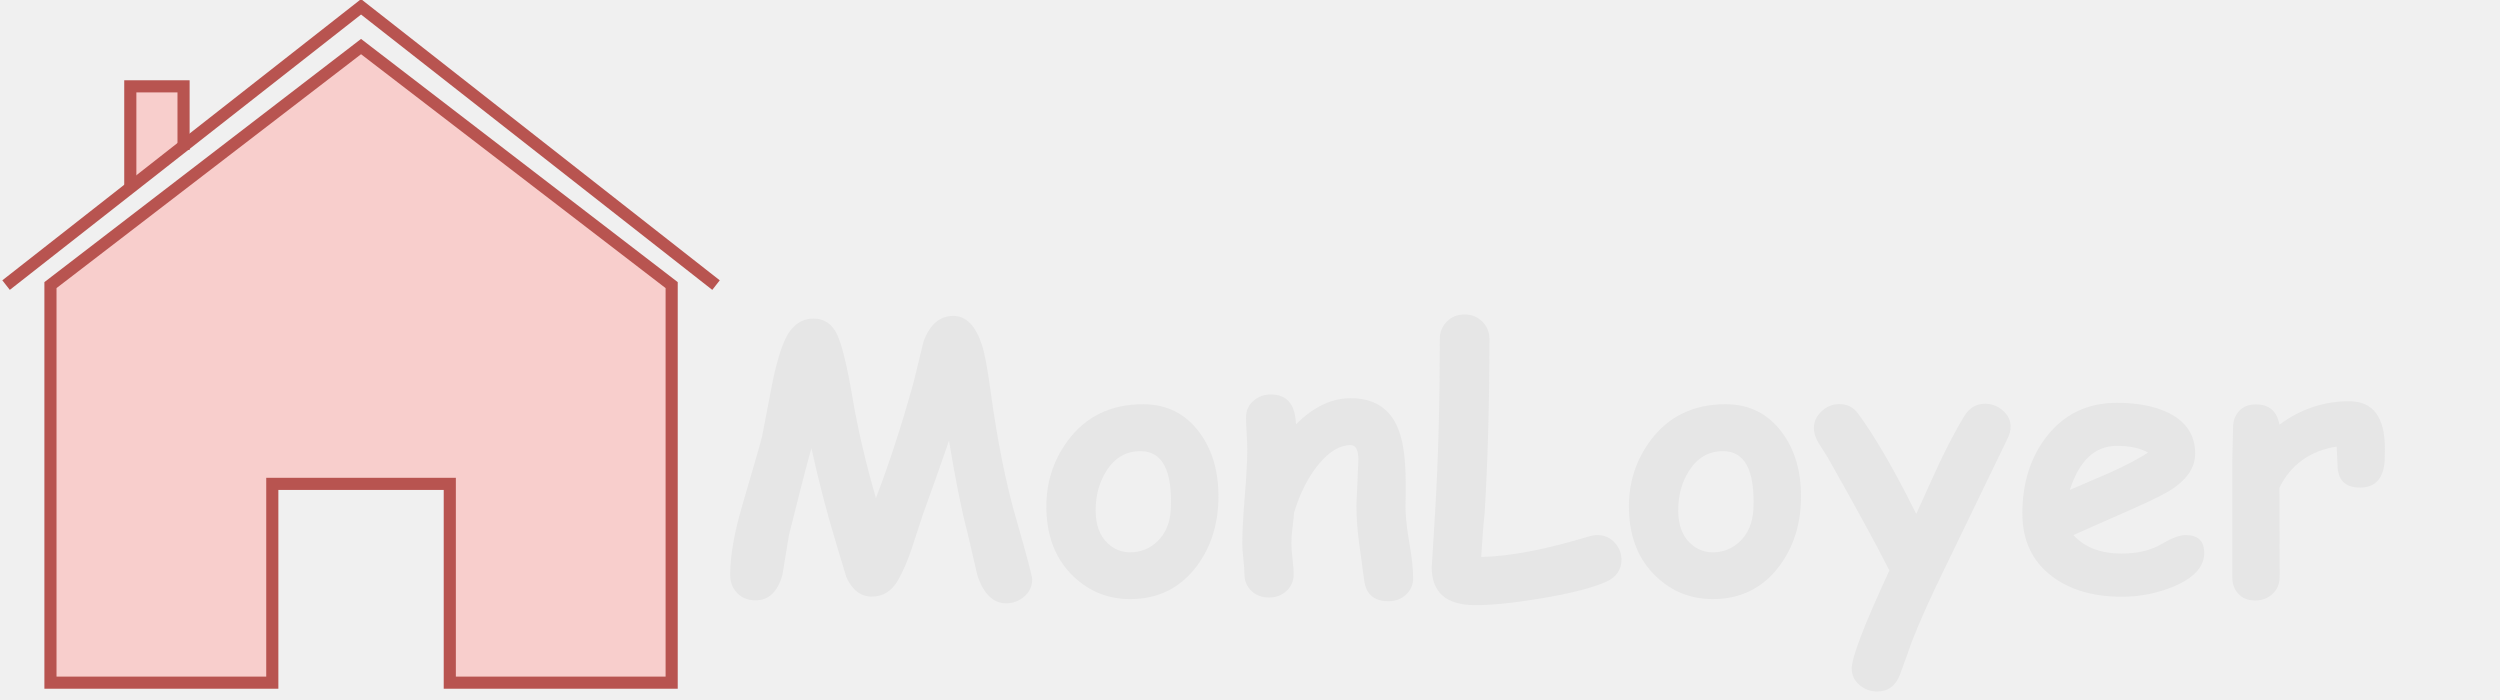
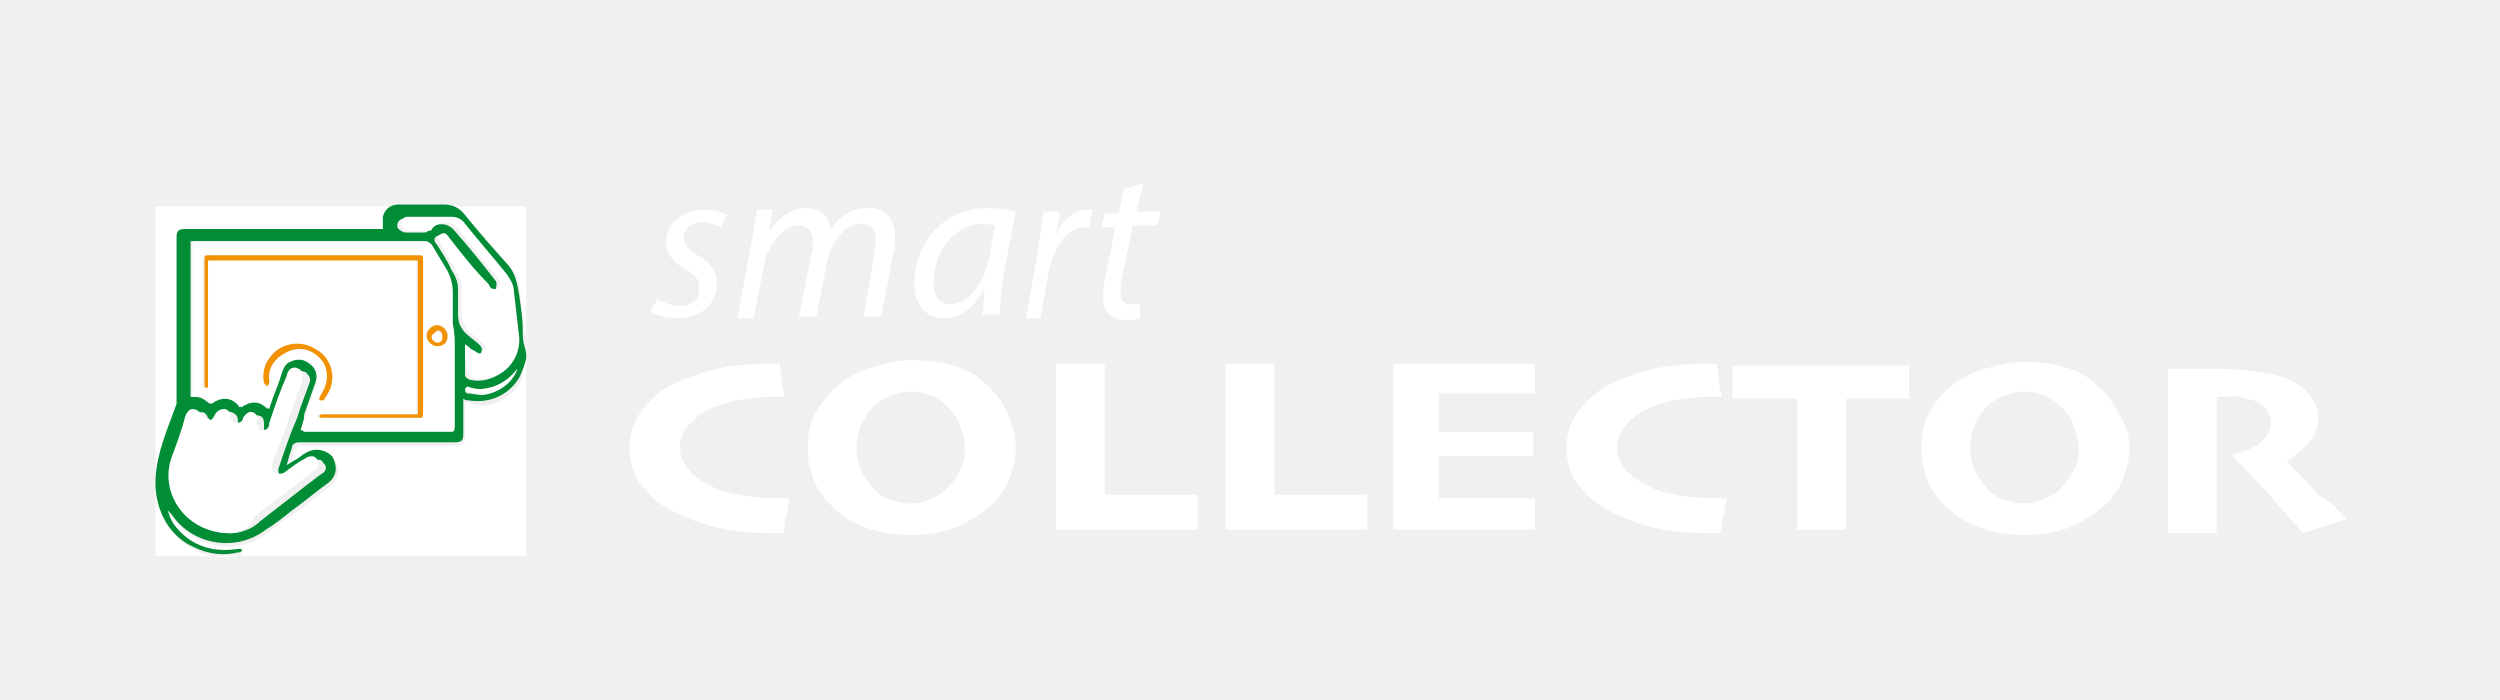
- <svg xmlns="http://www.w3.org/2000/svg" xmlns:xlink="http://www.w3.org/1999/xlink" width="618pt" height="173.04pt" viewBox="0 0 618 173.04" version="1.1" id="svg59">
-   <defs id="defs29">
-     <g id="g24">
-       <g id="glyph-0-0" />
-       <g id="glyph-0-1">
-         <path d="M 23.25 -34.719 C 21.926 -29.969 20.078 -22.805 17.703 -13.234 C 17.148 -9.922 16.609 -6.625 16.078 -3.344 C 14.879 0.82 12.672 2.906 9.453 2.906 C 7.43 2.906 5.832 2.211 4.656 0.828 C 3.664 -0.336 3.172 -1.727 3.172 -3.344 C 3.172 -8.082 4.18 -13.867 6.203 -20.703 C 9.211 -30.922 10.836 -36.586 11.078 -37.703 C 11.922 -42.211 12.785 -46.723 13.672 -51.234 C 14.984 -57.453 16.41 -61.594 17.953 -63.656 C 19.492 -65.719 21.438 -66.75 23.781 -66.75 C 26.445 -66.75 28.406 -65.398 29.656 -62.703 C 30.832 -60.16 32.094 -54.945 33.438 -47.062 C 34.727 -39.414 36.648 -31.188 39.203 -22.375 C 42.535 -31.07 45.641 -40.617 48.516 -51.016 L 50.984 -61.125 C 52.555 -65.312 55 -67.406 58.312 -67.406 C 61.508 -67.406 63.883 -64.977 65.438 -60.125 C 66.082 -58.156 66.77 -54.488 67.5 -49.125 C 69.195 -36.645 71.336 -25.953 73.922 -17.047 C 76.523 -7.992 77.828 -3.07 77.828 -2.281 C 77.828 -0.551 77.141 0.895 75.766 2.062 C 74.473 3.113 73.02 3.641 71.406 3.641 C 68.219 3.641 65.848 1.359 64.297 -3.203 L 61.828 -13.844 C 60.422 -19.113 58.898 -26.688 57.266 -36.562 C 55.941 -32.633 53.758 -26.469 50.719 -18.062 L 48.078 -9.969 C 46.992 -6.781 45.863 -4.16 44.688 -2.109 C 43.133 0.617 40.969 1.984 38.188 1.984 C 35.438 1.984 33.328 0.352 31.859 -2.906 L 29.406 -11.078 C 27.113 -18.578 25.062 -26.457 23.25 -34.719 Z M 23.25 -34.719 " id="path3" />
-       </g>
-       <g id="glyph-0-2">
-         <path d="M 22.594 2.594 C 17.164 2.594 12.504 0.734 8.609 -2.984 C 4.336 -7.055 2.098 -12.492 1.891 -19.297 C 1.68 -25.766 3.453 -31.535 7.203 -36.609 C 11.66 -42.586 17.859 -45.578 25.797 -45.578 C 31.648 -45.578 36.305 -43.234 39.766 -38.547 C 42.867 -34.328 44.422 -29.098 44.422 -22.859 C 44.422 -16.055 42.609 -10.254 38.984 -5.453 C 34.91 -0.086 29.445 2.594 22.594 2.594 Z M 25.219 -33.969 C 21.613 -34 18.773 -32.359 16.703 -29.047 C 14.941 -26.266 14.062 -23.016 14.062 -19.297 C 14.062 -15.773 15.055 -13.078 17.047 -11.203 C 18.629 -9.711 20.477 -8.969 22.594 -8.969 C 25.133 -8.969 27.344 -9.832 29.219 -11.562 C 31.363 -13.582 32.508 -16.32 32.656 -19.781 C 33.031 -29.207 30.551 -33.938 25.219 -33.969 Z M 25.219 -33.969 " id="path6" />
-       </g>
-       <g id="glyph-0-3">
-         <path d="M 39.109 3.125 C 35.504 3.125 33.5 1.348 33.094 -2.203 C 32.676 -5.211 32.266 -8.242 31.859 -11.297 C 31.422 -14.516 31.203 -17.547 31.203 -20.391 C 31.203 -21.148 31.254 -22.453 31.359 -24.297 C 31.461 -26.148 31.516 -27.457 31.516 -28.219 C 31.516 -28.414 31.539 -28.93 31.594 -29.766 C 31.656 -30.609 31.688 -31.289 31.688 -31.812 C 31.688 -34.25 31.055 -35.469 29.797 -35.469 C 27.098 -35.469 24.453 -33.891 21.859 -30.734 C 19.266 -27.586 17.238 -23.598 15.781 -18.766 C 15.719 -17.797 15.582 -16.504 15.375 -14.891 C 15.207 -13.578 15.125 -12.289 15.125 -11.031 C 15.125 -10.207 15.219 -8.969 15.406 -7.312 C 15.594 -5.656 15.688 -4.422 15.688 -3.609 C 15.688 -1.93 15.109 -0.547 13.953 0.547 C 12.797 1.648 11.336 2.203 9.578 2.203 C 7.816 2.203 6.363 1.648 5.219 0.547 C 4.082 -0.547 3.516 -1.93 3.516 -3.609 C 3.516 -4.422 3.426 -5.656 3.25 -7.312 C 3.07 -8.969 2.984 -10.207 2.984 -11.031 C 2.984 -13.844 3.188 -17.754 3.594 -22.766 C 4.008 -27.773 4.219 -31.688 4.219 -34.5 C 4.219 -35.375 4.164 -36.68 4.062 -38.422 C 3.957 -40.172 3.906 -41.469 3.906 -42.312 C 3.906 -43.957 4.5 -45.312 5.688 -46.375 C 6.875 -47.445 8.332 -47.984 10.062 -47.984 C 13.906 -47.984 15.957 -45.688 16.219 -41.094 L 16.266 -40.609 C 20.535 -44.91 25.047 -47.062 29.797 -47.062 C 35.328 -47.062 39.148 -44.75 41.266 -40.125 C 42.672 -37.02 43.375 -32.375 43.375 -26.188 L 43.375 -23.078 C 43.344 -21.723 43.328 -20.77 43.328 -20.219 C 43.328 -17.926 43.641 -14.977 44.266 -11.375 C 44.898 -7.781 45.219 -4.852 45.219 -2.594 C 45.219 -0.945 44.629 0.414 43.453 1.5 C 42.285 2.582 40.836 3.125 39.109 3.125 Z M 39.109 3.125 " id="path9" />
-       </g>
-       <g id="glyph-0-4">
-         <path d="M 45.797 -1.672 C 42.336 -0.148 36.988 1.211 29.75 2.422 C 23.125 3.535 17.691 4.094 13.453 4.094 C 6.273 4.094 2.688 0.941 2.688 -5.359 C 2.688 -4.859 2.977 -9.504 3.562 -19.297 C 4.32 -32.004 4.703 -46.156 4.703 -61.75 C 4.703 -63.414 5.281 -64.832 6.438 -66 C 7.594 -67.176 9.051 -67.766 10.812 -67.766 C 12.57 -67.766 14.035 -67.176 15.203 -66 C 16.379 -64.832 16.969 -63.414 16.969 -61.75 C 16.969 -46.133 16.57 -31.75 15.781 -18.594 C 15.508 -16.25 15.227 -12.66 14.938 -7.828 C 21.883 -7.941 30.789 -9.641 41.656 -12.922 C 42.332 -13.129 42.977 -13.234 43.594 -13.234 C 45.438 -13.234 46.93 -12.555 48.078 -11.203 C 49.098 -10.004 49.609 -8.656 49.609 -7.156 C 49.609 -4.645 48.336 -2.816 45.797 -1.672 Z M 45.797 -1.672 " id="path12" />
-       </g>
-       <g id="glyph-0-5">
-         <path d="M 48.172 -37.141 C 44.973 -30.484 39.914 -20.035 33 -5.797 C 29.25 1.848 26.395 8.191 24.438 13.234 C 23.82 15.047 22.852 17.738 21.531 21.312 C 20.477 24.062 18.602 25.438 15.906 25.438 C 14.238 25.438 12.773 24.895 11.516 23.812 C 10.254 22.727 9.625 21.367 9.625 19.734 C 9.625 17.004 12.727 8.93 18.938 -4.484 C 15.719 -10.836 10.609 -20.195 3.609 -32.562 C 2.898 -33.676 2.18 -34.805 1.453 -35.953 C 0.66 -37.297 0.266 -38.523 0.266 -39.641 C 0.266 -41.223 0.895 -42.613 2.156 -43.812 C 3.414 -45.008 4.863 -45.609 6.5 -45.609 C 8.438 -45.609 9.945 -44.895 11.031 -43.469 C 15.188 -37.926 20.035 -29.586 25.578 -18.453 C 28.711 -25.398 30.617 -29.594 31.297 -31.031 C 33.367 -35.395 35.398 -39.234 37.391 -42.547 C 38.648 -44.648 40.379 -45.703 42.578 -45.703 C 44.223 -45.703 45.688 -45.145 46.969 -44.031 C 48.258 -42.914 48.906 -41.555 48.906 -39.953 C 48.906 -39.098 48.66 -38.16 48.172 -37.141 Z M 48.172 -37.141 " id="path15" />
-       </g>
-       <g id="glyph-0-6">
-         <path d="M 26.625 2.016 C 19.625 2.016 13.898 0.348 9.453 -2.984 C 4.523 -6.68 2.062 -11.883 2.062 -18.594 C 2.062 -26 4.008 -32.266 7.906 -37.391 C 12.25 -43.078 18.094 -45.922 25.438 -45.922 C 30.539 -45.922 34.773 -45.102 38.141 -43.469 C 42.566 -41.289 44.781 -37.922 44.781 -33.359 C 44.781 -30.129 42.977 -27.27 39.375 -24.781 C 37.738 -23.645 34.441 -21.977 29.484 -19.781 L 14.672 -13.234 C 16.078 -11.703 17.773 -10.555 19.766 -9.797 C 21.766 -9.035 24.051 -8.656 26.625 -8.656 C 30.551 -8.656 33.879 -9.461 36.609 -11.078 C 39.035 -12.516 40.984 -13.234 42.453 -13.234 C 45.492 -13.234 47.016 -11.754 47.016 -8.797 C 47.016 -5.453 44.57 -2.723 39.688 -0.609 C 35.582 1.141 31.227 2.016 26.625 2.016 Z M 25.438 -35.281 C 22.719 -35.281 20.391 -34.375 18.453 -32.562 C 16.523 -30.75 14.973 -28.023 13.797 -24.391 C 17.109 -25.828 20.406 -27.25 23.688 -28.656 C 27.645 -30.438 30.797 -32.094 33.141 -33.625 C 31.172 -34.727 28.602 -35.281 25.438 -35.281 Z M 25.438 -35.281 " id="path18" />
-       </g>
-       <g id="glyph-0-7">
-         <path d="M 41.312 -31.688 C 41.039 -27.207 39.004 -24.969 35.203 -24.969 C 31.504 -24.969 29.656 -26.867 29.656 -30.672 L 29.438 -35.109 C 22.852 -34.055 18.141 -30.676 15.297 -24.969 L 15.344 -2.859 C 15.344 -1.191 14.77 0.188 13.625 1.281 C 12.477 2.383 11.023 2.938 9.266 2.938 C 7.453 2.938 6.047 2.352 5.047 1.188 C 4.109 0.133 3.641 -1.211 3.641 -2.859 L 3.641 -31.641 C 3.641 -32.547 3.672 -33.898 3.734 -35.703 C 3.797 -37.504 3.828 -38.859 3.828 -39.766 C 3.828 -41.41 4.316 -42.781 5.297 -43.875 C 6.273 -44.977 7.676 -45.531 9.5 -45.531 C 12.75 -45.531 14.68 -43.859 15.297 -40.516 C 20.484 -44.379 26.238 -46.312 32.562 -46.312 C 38.426 -46.312 41.359 -42.414 41.359 -34.625 C 41.359 -33.133 41.344 -32.156 41.312 -31.688 Z M 41.312 -31.688 " id="path21" />
-       </g>
+ <svg xmlns="http://www.w3.org/2000/svg" version="1.1" id="Calque_1" x="0px" y="0px" viewBox="0 0 143 40" style="enable-background:new 0 0 143 40;" xml:space="preserve">
+   <style type="text/css">
+ 	.st0{fill:#FFFFFF;}
+ 	.st1{fill:#008D36;}
+ 	.st2{fill:#F39200;}
+ </style>
+   <g>
+     <path class="st0" d="M30.1,20.5c0,3.8,0,7.6,0,11.3c-7.1,0-14.1,0-21.2,0c0-6.7,0-13.3,0-20c7.1,0,14.1,0,21.2,0c0,2.7,0,5.4,0,8.1   c0-0.3,0-0.6-0.1-0.9c-0.1-0.7-0.2-1.3-0.2-2c-0.1-0.6-0.1-1.2-0.6-1.7c-0.8-1-1.6-1.9-2.5-2.9c-0.3-0.4-0.7-0.6-1.2-0.6   c-0.9,0-1.7,0-2.6,0c-0.4,0-0.8,0.3-0.9,0.7c-0.1,0.2,0,0.5,0,0.7c-0.1,0-0.2,0-0.3,0c-3.7,0-7.3,0-11,0c-0.4,0-0.5,0.1-0.5,0.5   c0,3.1,0,6.1,0,9.2c0,0.1,0,0.2,0,0.3C9.7,24.7,9.1,26,9,27.5c-0.1,1.6,0.7,3.3,2.2,4c0.8,0.4,1.6,0.4,2.5,0.3   c0.1,0,0.1-0.1,0.2-0.1c0,0,0-0.1,0-0.1c-0.1,0-0.2,0-0.2,0c-1.3,0.2-2.5-0.1-3.4-1.1c-0.3-0.3-0.5-0.7-0.6-1.1   c0.1,0.1,0.1,0.1,0.2,0.2c1.2,1.8,3.7,2.2,5.4,0.9c0.5-0.4,1-0.8,1.5-1.1c0.7-0.5,1.4-1.1,2.1-1.6c0.5-0.4,0.6-1,0.2-1.5   c-0.3-0.5-1-0.6-1.5-0.2c-0.2,0.1-0.4,0.3-0.6,0.4c-0.1,0.1-0.3,0.2-0.5,0.3c0.1-0.4,0.3-0.7,0.3-1c0.1-0.2,0.2-0.3,0.4-0.3   c3,0,5.9,0,8.9,0c0.4,0,0.5-0.1,0.5-0.5c0-0.6,0-1.2,0-1.7c0-0.1,0-0.2,0-0.3c0.1,0,0.2,0,0.3,0.1c1.1,0.3,2.3-0.2,2.9-1.3   C29.9,21.2,30,20.8,30.1,20.5z" />
+     <path class="st1" d="M30.1,20.5c-0.1,0.4-0.2,0.7-0.4,1.1c-0.6,1-1.7,1.5-2.9,1.3c-0.1,0-0.2,0-0.3-0.1c0,0.1,0,0.2,0,0.3   c0,0.6,0,1.2,0,1.7c0,0.4-0.1,0.5-0.5,0.5c-3,0-5.9,0-8.9,0c-0.2,0-0.4,0.1-0.4,0.3c-0.1,0.3-0.2,0.6-0.3,1   c0.2-0.1,0.3-0.2,0.5-0.3c0.2-0.1,0.4-0.3,0.6-0.4c0.5-0.3,1.1-0.2,1.5,0.2c0.3,0.5,0.3,1.1-0.2,1.5c-0.7,0.5-1.4,1.1-2.1,1.6   c-0.5,0.4-1,0.8-1.5,1.1c-1.7,1.3-4.2,0.9-5.4-0.9c-0.1-0.1-0.1-0.1-0.2-0.2c0.1,0.4,0.3,0.8,0.6,1.1c0.9,1,2.1,1.3,3.4,1.1   c0.1,0,0.2,0,0.2,0c0,0,0.1,0.1,0,0.1c0,0.1-0.1,0.1-0.2,0.1c-0.8,0.2-1.7,0.1-2.5-0.3c-1.6-0.7-2.3-2.4-2.2-4   c0.1-1.5,0.7-2.8,1.2-4.2c0-0.1,0-0.2,0-0.3c0-3.1,0-6.1,0-9.2c0-0.4,0.1-0.5,0.5-0.5c3.7,0,7.3,0,11,0c0.1,0,0.2,0,0.3,0   c0-0.3,0-0.5,0-0.7c0.1-0.4,0.4-0.7,0.9-0.7c0.9,0,1.7,0,2.6,0c0.5,0,0.9,0.2,1.2,0.6c0.8,1,1.6,1.9,2.5,2.9   c0.4,0.5,0.5,1.1,0.6,1.7c0.1,0.7,0.2,1.3,0.2,2c0,0.3,0,0.6,0.1,0.9C30.1,20.1,30.1,20.3,30.1,20.5z M17.2,24.6c0.1,0,0.2,0,0.2,0   c2.8,0,5.6,0,8.4,0c0.2,0,0.2-0.1,0.2-0.3c0-1.5,0-3.1,0-4.6c0-0.4,0-0.8-0.2-1.2c0-0.1,0-0.1,0-0.2c0-0.5,0-1.1,0-1.6   c0-0.4-0.1-0.9-0.3-1.2c-0.3-0.5-0.6-1-0.9-1.5c-0.1-0.2-0.2-0.2-0.4-0.2c-4.3,0-8.6,0-13,0c-0.1,0-0.2,0-0.3,0c0,3,0,5.9,0,8.9   c0.5,0,0.6,0,1.1,0.4c0.3-0.2,0.5-0.4,0.9-0.3c0.3,0,0.6,0.2,0.8,0.5c0.6-0.4,1.1-0.4,1.6,0.1c0.2-0.7,0.5-1.3,0.7-2   c0.1-0.3,0.3-0.5,0.5-0.7c0.4-0.2,0.8-0.2,1.2,0.1c0.4,0.3,0.5,0.7,0.3,1.2c-0.2,0.6-0.4,1.1-0.6,1.7C17.4,24,17.3,24.3,17.2,24.6z    M13.2,30.5c0.5,0,1.2-0.2,1.7-0.7c0.9-0.7,1.8-1.4,2.7-2.1c0.3-0.2,0.5-0.4,0.8-0.6c0.2-0.1,0.3-0.3,0.2-0.5   c-0.1-0.1-0.2-0.3-0.3-0.3c-0.1,0-0.3,0-0.4,0.1c-0.4,0.3-0.8,0.6-1.2,0.8c-0.1,0.1-0.3,0.1-0.4,0.1c-0.3,0-0.5-0.3-0.3-0.7   c0.3-0.9,0.6-1.8,1-2.7c0.2-0.7,0.5-1.4,0.7-2c0.1-0.2,0-0.4-0.2-0.6c-0.2-0.1-0.4-0.1-0.5,0c-0.1,0.1-0.2,0.2-0.2,0.4   c-0.3,0.9-0.6,1.8-1,2.7c0,0.1-0.1,0.2-0.1,0.3c-0.1,0.1-0.3,0.2-0.4,0.1c-0.1-0.1-0.2-0.2-0.2-0.3c0-0.1,0-0.2,0-0.2   c0-0.2,0-0.4-0.2-0.5c-0.3-0.1-0.5,0-0.6,0.3c-0.1,0.2-0.2,0.3-0.4,0.3c-0.2,0-0.3-0.2-0.3-0.4c0-0.2-0.1-0.3-0.3-0.4   c-0.2-0.1-0.4,0-0.6,0.3c-0.1,0.2-0.2,0.3-0.4,0.3c-0.1,0-0.3-0.2-0.4-0.3c-0.1-0.2-0.2-0.4-0.5-0.3c-0.3,0-0.4,0.2-0.4,0.4   c-0.3,0.8-0.6,1.6-0.8,2.4C9.1,28.3,10.7,30.5,13.2,30.5z M26.6,19.7c0,0.6,0,1.1,0,1.7c0,0.2,0.1,0.2,0.2,0.3   c1.4,0.4,2.8-0.8,2.7-2.3c-0.1-0.9-0.2-1.7-0.3-2.6c0-0.4-0.2-0.7-0.4-1c-0.8-1-1.6-1.9-2.4-2.9c-0.2-0.2-0.5-0.4-0.8-0.4   c-0.8,0-1.7,0-2.5,0c-0.3,0-0.5,0.4-0.3,0.6c0.1,0.1,0.3,0.2,0.4,0.2c0.4,0,0.7,0,1.1,0c0.1,0,0.2-0.1,0.2-0.1   c0.4-0.5,1.1-0.5,1.5,0c0.8,0.9,1.6,1.9,2.3,2.8c0,0,0.1,0.1,0.1,0.2c0,0.1,0,0.3-0.1,0.4c-0.1,0.1-0.3,0-0.4,0   c-0.1,0-0.2-0.2-0.2-0.3c-0.7-0.9-1.4-1.8-2.2-2.6c-0.2-0.2-0.3-0.3-0.5-0.2c-0.2,0.1-0.2,0.3,0,0.5c0.3,0.5,0.6,0.9,0.8,1.4   c0.2,0.3,0.4,0.7,0.4,1.1c0,0.5,0,1,0,1.5c0,0.5,0.2,0.9,0.6,1.2c0.2,0.2,0.4,0.3,0.6,0.5c0.2,0.2,0.2,0.3,0.1,0.5   c-0.1,0.2-0.3,0.2-0.5,0C27,20,26.8,19.8,26.6,19.7z M29.6,21.1c-0.8,1-1.8,1.3-3,1.1c0,0.2,0,0.2,0.1,0.3c0.3,0,0.6,0.1,0.9,0.1   C28.5,22.5,29.3,21.9,29.6,21.1z" />
+     <path class="st0" d="M17.2,24.6c0.1-0.3,0.2-0.6,0.3-0.9c0.2-0.6,0.4-1.1,0.6-1.7c0.2-0.5,0-0.9-0.3-1.2c-0.4-0.3-0.8-0.3-1.2-0.1   c-0.3,0.1-0.4,0.4-0.5,0.7c-0.2,0.7-0.5,1.3-0.7,2c-0.5-0.5-1-0.5-1.6-0.1c-0.2-0.3-0.5-0.4-0.8-0.5c-0.4,0-0.6,0.1-0.9,0.3   c-0.5-0.4-0.6-0.5-1.1-0.4c0-3,0-5.9,0-8.9c0.1,0,0.2,0,0.3,0c4.3,0,8.6,0,13,0c0.2,0,0.3,0.1,0.4,0.2c0.3,0.5,0.6,1,0.9,1.5   c0.2,0.4,0.3,0.8,0.3,1.2c0,0.5,0,1.1,0,1.6c0,0.1,0,0.1,0,0.2C26,19,26,19.4,26,19.8c0,1.5,0,3.1,0,4.6c0,0.2,0,0.3-0.2,0.3   c-2.8,0-5.6,0-8.4,0C17.3,24.6,17.2,24.6,17.2,24.6z M11.9,14.9c4,0,7.9,0,11.9,0c0,2.9,0,5.9,0,8.8c-0.1,0-0.2,0-0.3,0   c-1.7,0-3.3,0-5,0c-0.1,0-0.2,0-0.2,0c-0.1,0-0.1,0.1-0.2,0.1c0.1,0,0.1,0.1,0.2,0.1c0,0,0.1,0,0.1,0c1.8,0,3.6,0,5.4,0   c0.3,0,0.3,0,0.3-0.3c0-2.9,0-5.8,0-8.7c0-0.3,0-0.3-0.3-0.3c-4,0-7.9,0-11.9,0c-0.3,0-0.3,0-0.3,0.3c0,2.3,0,4.7,0,7   c0,0.1,0,0.1,0,0.2c0,0.1,0.1,0.1,0.1,0.1c0,0,0.1-0.1,0.1-0.1c0-0.1,0-0.1,0-0.2c0-2.2,0-4.5,0-6.7C11.9,15.1,11.9,15,11.9,14.9z    M15.4,21.7c0-0.7,0.4-1.4,1.1-1.6c0.7-0.3,1.5-0.1,1.9,0.5c0.4,0.5,0.4,1.4,0,1.9c0,0.1-0.1,0.1-0.1,0.2c0,0.1,0,0.2,0,0.2   c0,0,0.1,0,0.2,0c0.1-0.1,0.2-0.2,0.2-0.3c0.5-0.9,0.2-2.1-0.6-2.6c-0.9-0.6-2.1-0.3-2.7,0.5C15.1,21,15,21.5,15.1,22   c0,0.1,0.1,0.1,0.2,0.2c0-0.1,0.1-0.1,0.1-0.2C15.4,21.9,15.4,21.8,15.4,21.7z M25,19.8c0.3,0,0.6-0.3,0.6-0.6   c0-0.3-0.2-0.6-0.6-0.6c-0.3,0-0.6,0.2-0.6,0.6C24.5,19.6,24.7,19.8,25,19.8z" />
+     <path class="st0" d="M13.2,30.5c-2.5,0-4.1-2.2-3.4-4.3c0.3-0.8,0.6-1.6,0.8-2.4c0.1-0.2,0.2-0.4,0.4-0.4c0.2,0,0.4,0.1,0.5,0.3   c0.1,0.1,0.2,0.2,0.4,0.3c0.2,0.1,0.3-0.1,0.4-0.3c0.2-0.3,0.4-0.3,0.6-0.3c0.2,0.1,0.3,0.2,0.3,0.4c0,0.2,0.1,0.4,0.3,0.4   c0.2,0,0.4-0.1,0.4-0.3c0.2-0.3,0.4-0.4,0.6-0.3c0.2,0.1,0.3,0.3,0.2,0.5c0,0.1-0.1,0.2,0,0.2c0.1,0.1,0.1,0.3,0.2,0.3   c0.1,0.1,0.3,0,0.4-0.1c0.1-0.1,0.1-0.2,0.1-0.3c0.3-0.9,0.6-1.8,1-2.7c0-0.1,0.1-0.3,0.2-0.4c0.2-0.1,0.3-0.1,0.5,0   c0.2,0.1,0.2,0.3,0.2,0.6c-0.2,0.7-0.5,1.4-0.7,2c-0.3,0.9-0.6,1.8-1,2.7c-0.1,0.4,0,0.7,0.3,0.7c0.1,0,0.3,0,0.4-0.1   c0.4-0.3,0.8-0.6,1.2-0.8c0.1-0.1,0.3-0.1,0.4-0.1c0.1,0,0.3,0.2,0.3,0.3c0.1,0.2,0,0.4-0.2,0.5c-0.3,0.2-0.5,0.4-0.8,0.6   c-0.9,0.7-1.8,1.4-2.7,2.1C14.3,30.2,13.7,30.5,13.2,30.5z" />
+     <path class="st0" d="M26.6,19.7c0.2,0.2,0.4,0.3,0.6,0.4c0.2,0.2,0.4,0.1,0.5,0c0.1-0.2,0.1-0.3-0.1-0.5c-0.2-0.2-0.4-0.3-0.6-0.5   c-0.4-0.3-0.6-0.7-0.6-1.2c0-0.5,0-1,0-1.5c0-0.4-0.2-0.7-0.4-1.1c-0.3-0.5-0.6-0.9-0.8-1.4c-0.2-0.3-0.2-0.4,0-0.5   c0.2-0.1,0.3-0.1,0.5,0.2c0.7,0.9,1.4,1.8,2.2,2.6c0.1,0.1,0.1,0.2,0.2,0.3c0.1,0,0.3,0.1,0.4,0c0.1-0.1,0.1-0.2,0.1-0.4   c0-0.1-0.1-0.1-0.1-0.2c-0.8-0.9-1.6-1.9-2.3-2.8c-0.4-0.5-1.1-0.5-1.5,0c0,0.1-0.1,0.1-0.2,0.1c-0.4,0-0.7,0-1.1,0   c-0.1,0-0.3-0.1-0.4-0.2c-0.2-0.2,0-0.6,0.3-0.6c0.8,0,1.7,0,2.5,0c0.3,0,0.6,0.1,0.8,0.4c0.8,1,1.6,1.9,2.4,2.9   c0.2,0.3,0.4,0.6,0.4,1c0.1,0.9,0.2,1.7,0.3,2.6c0.1,1.5-1.3,2.7-2.7,2.3c-0.1,0-0.2-0.1-0.2-0.3C26.6,20.8,26.6,20.3,26.6,19.7z" />
+     <path class="st0" d="M29.6,21.1c-0.3,0.8-1.1,1.4-1.9,1.4c-0.3,0-0.6,0-0.9-0.1c-0.2,0-0.2,0-0.1-0.3   C27.8,22.5,28.8,22.1,29.6,21.1z" />
+     <path class="st2" d="M11.9,14.9c0,0.1,0,0.2,0,0.3c0,2.2,0,4.5,0,6.7c0,0.1,0,0.2,0,0.2c0,0.1-0.1,0.1-0.1,0.1c0,0-0.1-0.1-0.1-0.1   c0-0.1,0-0.1,0-0.2c0-2.3,0-4.7,0-7c0-0.3,0-0.3,0.3-0.3c4,0,7.9,0,11.9,0c0.3,0,0.3,0,0.3,0.3c0,2.9,0,5.8,0,8.7   c0,0.3,0,0.3-0.3,0.3c-1.8,0-3.6,0-5.4,0c0,0-0.1,0-0.1,0c-0.1,0-0.1-0.1-0.2-0.1c0.1,0,0.1-0.1,0.2-0.1c0.1,0,0.1,0,0.2,0   c1.7,0,3.3,0,5,0c0.1,0,0.2,0,0.3,0c0-2.9,0-5.9,0-8.8C19.8,14.9,15.9,14.9,11.9,14.9z" />
+     <path class="st2" d="M15.4,21.7c0,0.1,0,0.2,0,0.2c0,0.1-0.1,0.1-0.1,0.2c-0.1-0.1-0.1-0.1-0.2-0.2c-0.1-0.5,0-1,0.3-1.4   c0.6-0.9,1.8-1.1,2.7-0.5c0.9,0.5,1.2,1.7,0.6,2.6c-0.1,0.1-0.1,0.2-0.2,0.3c0,0-0.1,0-0.2,0c0,0-0.1-0.1,0-0.2   c0-0.1,0.1-0.1,0.1-0.2c0.4-0.6,0.4-1.4,0-1.9c-0.5-0.6-1.2-0.8-1.9-0.5C15.8,20.4,15.3,21,15.4,21.7z" />
+     <path class="st2" d="M25,19.8c-0.3,0-0.6-0.3-0.6-0.6c0-0.3,0.3-0.6,0.6-0.6c0.3,0,0.6,0.3,0.6,0.6C25.6,19.6,25.4,19.8,25,19.8z    M24.7,19.2c0,0,0,0.1,0,0.1c0.1,0.1,0.2,0.2,0.3,0.2c0.2,0,0.3-0.1,0.3-0.3c0-0.2-0.1-0.3-0.3-0.3C24.9,19,24.8,19.1,24.7,19.2z" />
+     <path class="st0" d="M24.7,19.2c0.1-0.1,0.2-0.2,0.3-0.2c0.1,0,0.3,0.1,0.3,0.3c0,0.2-0.1,0.3-0.3,0.3c-0.1,0-0.2-0.1-0.3-0.2   C24.7,19.3,24.7,19.2,24.7,19.2z" />
+   </g>
+   <g>
+     <path class="st0" d="M45.2,28.5c-0.1,0.2-0.1,0.5-0.2,0.9c-0.1,0.3-0.1,0.7-0.2,1.1c-0.1,0-0.1,0-0.2,0s-0.1,0-0.2,0   c-1.4,0-2.6-0.1-3.7-0.4c-1.1-0.3-2-0.7-2.8-1.2c-0.6-0.4-1-0.9-1.4-1.4c-0.3-0.5-0.5-1.2-0.5-1.9c0-0.7,0.2-1.3,0.5-1.8   c0.3-0.5,0.8-1,1.3-1.4c0.7-0.5,1.7-0.9,2.8-1.2c1.1-0.3,2.3-0.4,3.6-0.4c0.1,0,0.1,0,0.2,0c0.1,0,0.1,0,0.2,0   c0,0.2,0.1,0.5,0.1,0.8c0,0.4,0.1,0.7,0.2,1.1c-0.1,0-0.1,0-0.2,0c-0.1,0-0.1,0-0.2,0c-0.5,0-1,0-1.7,0.1c-0.7,0.1-1.2,0.2-1.7,0.4   c-0.7,0.2-1.2,0.6-1.6,1c-0.4,0.4-0.6,0.8-0.6,1.4c0,0.5,0.2,1,0.6,1.4c0.4,0.4,0.9,0.7,1.6,1c0.5,0.2,1.1,0.3,1.8,0.4   c0.7,0.1,1.3,0.1,1.7,0.1c0.1,0,0.1,0,0.2,0C45,28.5,45.1,28.5,45.2,28.5z" />
+     <path class="st0" d="M58.1,25.6c0,0.8-0.2,1.4-0.5,2.1c-0.3,0.6-0.8,1.2-1.4,1.6c-0.6,0.4-1.2,0.8-1.9,1c-0.7,0.2-1.4,0.3-2.2,0.3   c-0.8,0-1.5-0.1-2.2-0.3c-0.7-0.2-1.3-0.5-1.8-0.9c-0.6-0.5-1.1-1-1.4-1.6c-0.3-0.6-0.5-1.4-0.5-2.1c0-0.7,0.1-1.4,0.4-2   C47,23,47.4,22.5,48,22c0.5-0.4,1.1-0.8,1.9-1c0.7-0.2,1.5-0.4,2.3-0.4c0.8,0,1.6,0.1,2.3,0.3c0.7,0.2,1.3,0.5,1.8,1   c0.6,0.5,1,1,1.3,1.7C57.9,24.2,58.1,24.9,58.1,25.6z M55.2,25.7c0-0.5-0.1-0.9-0.3-1.4c-0.2-0.5-0.5-0.9-0.9-1.2   c-0.2-0.2-0.5-0.4-0.8-0.5c-0.3-0.1-0.7-0.2-1.1-0.2c-0.4,0-0.7,0.1-1.1,0.2c-0.3,0.1-0.6,0.3-0.9,0.5c-0.3,0.3-0.6,0.7-0.8,1.1   c-0.2,0.4-0.3,0.9-0.3,1.4c0,0.5,0.1,1,0.3,1.4c0.2,0.4,0.5,0.8,0.8,1.1c0.2,0.2,0.5,0.4,0.9,0.5c0.3,0.1,0.7,0.2,1.1,0.2   c0.4,0,0.7-0.1,1-0.2c0.3-0.1,0.6-0.3,0.9-0.5c0.3-0.3,0.6-0.6,0.8-1C55.1,26.6,55.2,26.2,55.2,25.7z" />
+     <path class="st0" d="M68.3,30.3c-0.2,0-0.8,0-1.6,0c-0.9,0-1.7,0-2.6,0c-0.7,0-1.3,0-1.9,0c-0.6,0-1.2,0-1.8,0c0-0.8,0-1.6,0-2.6   c0-0.9,0-1.7,0-2.4c0-1.2,0-2.2,0-3c0-0.7,0-1.2,0-1.5h2.8c0,0.6,0,1.2,0,1.9c0,0.7,0,1.4,0,2c0,0.9,0,1.7,0,2.4c0,0.7,0,1.1,0,1.2   c0.3,0,0.5,0,0.9,0c0.3,0,0.6,0,0.9,0c0.7,0,1.5,0,2.2,0c0.7,0,1.1,0,1.3,0V30.3z" />
+     <path class="st0" d="M78,30.3c-0.2,0-0.8,0-1.6,0c-0.9,0-1.7,0-2.6,0c-0.7,0-1.3,0-1.9,0c-0.6,0-1.2,0-1.8,0c0-0.8,0-1.6,0-2.6   c0-0.9,0-1.7,0-2.4c0-1.2,0-2.2,0-3s0-1.2,0-1.5h2.8c0,0.6,0,1.2,0,1.9c0,0.7,0,1.4,0,2c0,0.9,0,1.7,0,2.4c0,0.7,0,1.1,0,1.2   c0.3,0,0.5,0,0.9,0c0.3,0,0.6,0,0.9,0c0.7,0,1.5,0,2.2,0c0.7,0,1.1,0,1.3,0V30.3z" />
+     <path class="st0" d="M88,30.3c-0.2,0-0.8,0-1.7,0c-0.9,0-1.8,0-2.7,0c-0.8,0-1.5,0-2.3,0c-0.7,0-1.3,0-1.6,0c0-0.2,0-0.8,0-1.6   c0-0.8,0-1.9,0-3.2c0-0.5,0-1.2,0-2.1s0-1.7,0-2.6c0.4,0,0.9,0,1.6,0c0.7,0,1.4,0,2.1,0c1,0,1.9,0,2.8,0c0.9,0,1.4,0,1.6,0v1.7   c-0.1,0-0.5,0-1.1,0c-0.6,0-1.3,0-1.9,0c-0.4,0-0.8,0-1.3,0c-0.5,0-0.9,0-1.2,0c0,0.4,0,0.7,0,1.1c0,0.4,0,0.7,0,1.1   c0.3,0,0.7,0,1.1,0c0.4,0,0.8,0,1.1,0c0.7,0,1.4,0,2,0c0.6,0,1,0,1.2,0v1.4c-0.1,0-0.5,0-1.3,0c-0.8,0-1.4,0-1.9,0   c-0.3,0-0.7,0-1.1,0c-0.5,0-0.8,0-1.1,0c0,0.5,0,1,0,1.4c0,0.4,0,0.7,0,1c0.3,0,0.8,0,1.3,0c0.6,0,1.1,0,1.5,0c0.6,0,1.2,0,1.7,0   c0.5,0,0.9,0,1,0V30.3z" />
+     <path class="st0" d="M98.8,28.5c-0.1,0.2-0.1,0.5-0.2,0.9c-0.1,0.3-0.1,0.7-0.2,1.1c-0.1,0-0.1,0-0.2,0s-0.1,0-0.2,0   c-1.4,0-2.6-0.1-3.7-0.4c-1.1-0.3-2-0.7-2.8-1.2c-0.6-0.4-1-0.9-1.4-1.4c-0.3-0.5-0.5-1.2-0.5-1.9c0-0.7,0.2-1.3,0.5-1.8   c0.3-0.5,0.8-1,1.3-1.4c0.7-0.5,1.7-0.9,2.8-1.2c1.1-0.3,2.3-0.4,3.6-0.4c0.1,0,0.1,0,0.2,0s0.1,0,0.2,0c0,0.2,0.1,0.5,0.1,0.8   c0,0.4,0.1,0.7,0.2,1.1c-0.1,0-0.1,0-0.2,0s-0.1,0-0.2,0c-0.5,0-1,0-1.7,0.1c-0.7,0.1-1.2,0.2-1.7,0.4c-0.7,0.2-1.2,0.6-1.6,1   s-0.6,0.8-0.6,1.4c0,0.5,0.2,1,0.6,1.4c0.4,0.4,0.9,0.7,1.6,1c0.5,0.2,1.1,0.3,1.8,0.4s1.3,0.1,1.7,0.1c0.1,0,0.1,0,0.2,0   S98.8,28.5,98.8,28.5z" />
+     <path class="st0" d="M109.3,22.8c-0.2,0-0.7,0-1.3,0c-0.7,0-1.4,0-2.4,0c0,0.7,0,1.3,0,1.8c0,0.4,0,1,0,1.7c0,0.8,0,1.6,0,2.3   c0,0.7,0,1.3,0,1.7h-2.8c0-0.4,0-0.9,0-1.6c0-0.7,0-1.5,0-2.4c0-0.6,0-1.2,0-1.7c0-0.5,0-1.1,0-1.8c-0.9,0-1.7,0-2.4,0   c-0.7,0-1.1,0-1.3,0v-1.9c0.4,0,1.1,0,2.1,0c1,0,2,0,2.9,0c1.1,0,2.2,0,3.2,0c1,0,1.7,0,1.9,0V22.8z" />
+     <path class="st0" d="M121.8,25.6c0,0.8-0.2,1.4-0.5,2.1c-0.3,0.6-0.8,1.2-1.4,1.6c-0.6,0.4-1.2,0.8-1.9,1c-0.7,0.2-1.4,0.3-2.2,0.3   c-0.8,0-1.5-0.1-2.2-0.3c-0.7-0.2-1.3-0.5-1.8-0.9c-0.6-0.5-1.1-1-1.4-1.6c-0.3-0.6-0.5-1.4-0.5-2.1c0-0.7,0.1-1.4,0.4-2   s0.7-1.1,1.3-1.6c0.5-0.4,1.1-0.8,1.9-1c0.7-0.2,1.5-0.4,2.3-0.4c0.8,0,1.6,0.1,2.3,0.3c0.7,0.2,1.3,0.5,1.8,1c0.6,0.5,1,1,1.3,1.7   C121.6,24.2,121.8,24.9,121.8,25.6z M118.9,25.7c0-0.5-0.1-0.9-0.3-1.4s-0.5-0.9-0.9-1.2c-0.2-0.2-0.5-0.4-0.8-0.5   c-0.3-0.1-0.7-0.2-1.1-0.2c-0.4,0-0.7,0.1-1.1,0.2c-0.3,0.1-0.6,0.3-0.9,0.5c-0.3,0.3-0.6,0.7-0.8,1.1c-0.2,0.4-0.3,0.9-0.3,1.4   c0,0.5,0.1,1,0.3,1.4c0.2,0.4,0.5,0.8,0.8,1.1c0.2,0.2,0.5,0.4,0.9,0.5c0.3,0.1,0.7,0.2,1.1,0.2c0.4,0,0.7-0.1,1-0.2   c0.3-0.1,0.6-0.3,0.9-0.5c0.3-0.3,0.6-0.6,0.8-1C118.8,26.6,118.9,26.2,118.9,25.7z" />
+     <path class="st0" d="M134.2,29.7l-2.5,0.8c-0.2-0.3-0.6-0.7-1.2-1.4c-0.6-0.7-1.5-1.7-2.8-3l0-0.1c0.2,0,0.4-0.1,0.7-0.2   c0.3-0.1,0.6-0.3,0.8-0.4c0.2-0.2,0.4-0.4,0.5-0.5c0.1-0.2,0.2-0.4,0.2-0.7c0-0.3-0.1-0.5-0.3-0.8s-0.4-0.4-0.7-0.5   c-0.3-0.1-0.5-0.1-0.8-0.2s-0.5,0-0.8,0c-0.2,0-0.3,0-0.3,0s-0.1,0-0.2,0c0,0.6,0,1.1,0,1.7s0,1.1,0,1.6c0,0.8,0,1.6,0,2.5   c0,0.9,0,1.6,0,2H124c0-0.4,0-0.9,0-1.6c0-0.7,0-1.8,0-3.2c0-0.4,0-0.9,0-1.6c0-0.7,0-1.7,0-3c0.2,0,0.5,0,1,0c0.5,0,1,0,1.4,0   c0.8,0,1.5,0,2.2,0.1s1.2,0.1,1.7,0.3c0.8,0.2,1.3,0.5,1.7,1c0.4,0.4,0.6,0.9,0.6,1.4c0,0.6-0.2,1.1-0.6,1.5   c-0.4,0.4-0.8,0.7-1.2,1v0c0.6,0.6,1.2,1.2,1.8,1.9C133.3,28.7,133.8,29.2,134.2,29.7z" />
+   </g>
+   <g>
+     <g>
+       <path class="st0" d="M37.6,17.1c0.3,0.2,0.8,0.4,1.3,0.4c0.7,0,1.1-0.4,1.1-1c0-0.5-0.2-0.8-0.8-1.1c-0.7-0.4-1.1-0.9-1.1-1.5    c0-1.1,0.9-1.9,2.2-1.9c0.5,0,1,0.1,1.3,0.3L41.2,13c-0.2-0.1-0.6-0.3-1-0.3c-0.6,0-1.1,0.4-1.1,0.9c0,0.4,0.3,0.7,0.8,1    c0.7,0.4,1.1,0.9,1.1,1.6c0,1.3-1,2-2.3,2c-0.6,0-1.2-0.2-1.5-0.4L37.6,17.1z" />
+       <path class="st0" d="M42.2,18.1l0.8-4.3c0.1-0.7,0.2-1.3,0.3-1.8h0.9L44,13.2h0c0.6-0.8,1.3-1.3,2.1-1.3c0.9,0,1.4,0.6,1.4,1.3    c0.5-0.9,1.3-1.3,2.2-1.3c0.7,0,1.5,0.4,1.5,1.6c0,0.3,0,0.7-0.1,1l-0.7,3.6h-1l0.6-3.5c0-0.2,0.1-0.5,0.1-0.8c0-0.6-0.2-1-0.9-1    c-0.8,0-1.6,0.9-1.9,2.2l-0.6,3.1h-1l0.7-3.5c0.1-0.3,0.1-0.5,0.1-0.7c0-0.5-0.1-1-0.9-1c-0.7,0-1.7,1-1.9,2.3l-0.6,3H42.2z" />
+       <path class="st0" d="M56.2,18.1c0-0.4,0.1-0.9,0.1-1.6h0c-0.7,1.3-1.5,1.7-2.3,1.7c-1.1,0-1.7-0.8-1.7-2c0-2.1,1.5-4.3,4.2-4.3    c0.6,0,1.2,0.1,1.6,0.2l-0.6,3.1c-0.2,1-0.3,2.1-0.3,2.8H56.2z M56.9,12.9c-0.1,0-0.4-0.1-0.7-0.1c-1.6,0-2.8,1.6-2.8,3.3    c0,0.7,0.2,1.3,1,1.3c0.9,0,1.9-1.1,2.2-2.7L56.9,12.9z" />
+       <path class="st0" d="M58.7,18.1l0.7-3.9c0.1-0.8,0.2-1.6,0.3-2.1h0.9c0,0.4-0.1,0.8-0.2,1.3h0c0.4-0.8,1-1.4,1.8-1.4    c0.1,0,0.2,0,0.3,0l-0.2,1c-0.1,0-0.2,0-0.3,0c-0.9,0-1.7,1.1-2,2.5l-0.5,2.7H58.7z" />
+       <path class="st0" d="M65.4,10.5L65,12.1h1.4l-0.2,0.8h-1.4l-0.6,2.9c-0.1,0.3-0.1,0.6-0.1,1c0,0.4,0.2,0.6,0.6,0.6    c0.2,0,0.4,0,0.5,0l0,0.8c-0.2,0.1-0.5,0.1-0.8,0.1c-0.9,0-1.3-0.6-1.3-1.2c0-0.4,0-0.7,0.1-1.1l0.6-3H63l0.2-0.8H64l0.3-1.4    L65.4,10.5z" />
    </g>
-     <clipPath id="clip-0">
-       <path clip-rule="nonzero" d="M 0 0 L 209 0 L 209 171.75 L 0 171.75 Z M 0 0 " id="path26" />
-     </clipPath>
-   </defs>
-   <g fill="#e6e6e6" fill-opacity="1" id="g47">
-     <use xlink:href="#glyph-0-1" x="177.328" y="145.5" id="use31" />
-     <use xlink:href="#glyph-0-2" x="256.781" y="145.5" id="use33" />
-     <use xlink:href="#glyph-0-3" x="304.11" y="145.5" id="use35" />
-     <use xlink:href="#glyph-0-4" x="351.22" y="145.5" id="use37" />
-     <use xlink:href="#glyph-0-2" x="400.79" y="145.5" id="use39" />
-     <use xlink:href="#glyph-0-5" x="448.119" y="145.5" id="use41" />
-     <use xlink:href="#glyph-0-6" x="497.865" y="145.5" id="use43" />
-     <use xlink:href="#glyph-0-7" x="548.183" y="145.5" id="use45" />
  </g>
-   <path fill-rule="nonzero" fill="rgb(97.249%, 80.779%, 79.999%)" fill-opacity="1" d="M 12.473 168.75 L 12.473 70.477 L 89.25 11.512 L 166.035 70.477 L 166.035 168.75 L 111.188 168.75 L 111.188 119.617 L 67.312 119.617 L 67.312 168.75 Z M 12.473 168.75 " id="path49" />
-   <g clip-path="url(#clip-0)" id="g53">
-     <path fill="none" stroke-width="4" stroke-linecap="butt" stroke-linejoin="miter" stroke="#b85450" stroke-opacity="1" stroke-miterlimit="10" d="M 16.63,225 V 93.969 L 119,15.349 221.38,93.969 V 225 H 148.25 V 159.49 H 89.75 v 65.51 z m 0,0" transform="scale(0.75)" id="path51" />
-   </g>
-   <path fill-rule="nonzero" fill="rgb(97.249%, 80.779%, 79.999%)" fill-opacity="1" stroke-width="4" stroke-linecap="butt" stroke-linejoin="miter" stroke="rgb(72.159%, 32.939%, 31.369%)" stroke-opacity="1" stroke-miterlimit="10" d="M 42.948 62.521 L 42.948 28.458 L 60.5 28.458 L 60.5 49.422 " transform="matrix(0.75, 0, 0, 0.75, 0, 0)" id="path55" />
-   <path fill="none" stroke-width="4" stroke-linecap="butt" stroke-linejoin="miter" stroke="rgb(72.159%, 32.939%, 31.369%)" stroke-opacity="1" stroke-miterlimit="10" d="M 2 93.969 L 119 2.25 L 236 93.969 " transform="matrix(0.75, 0, 0, 0.75, 0, 0)" id="path57" />
</svg>
